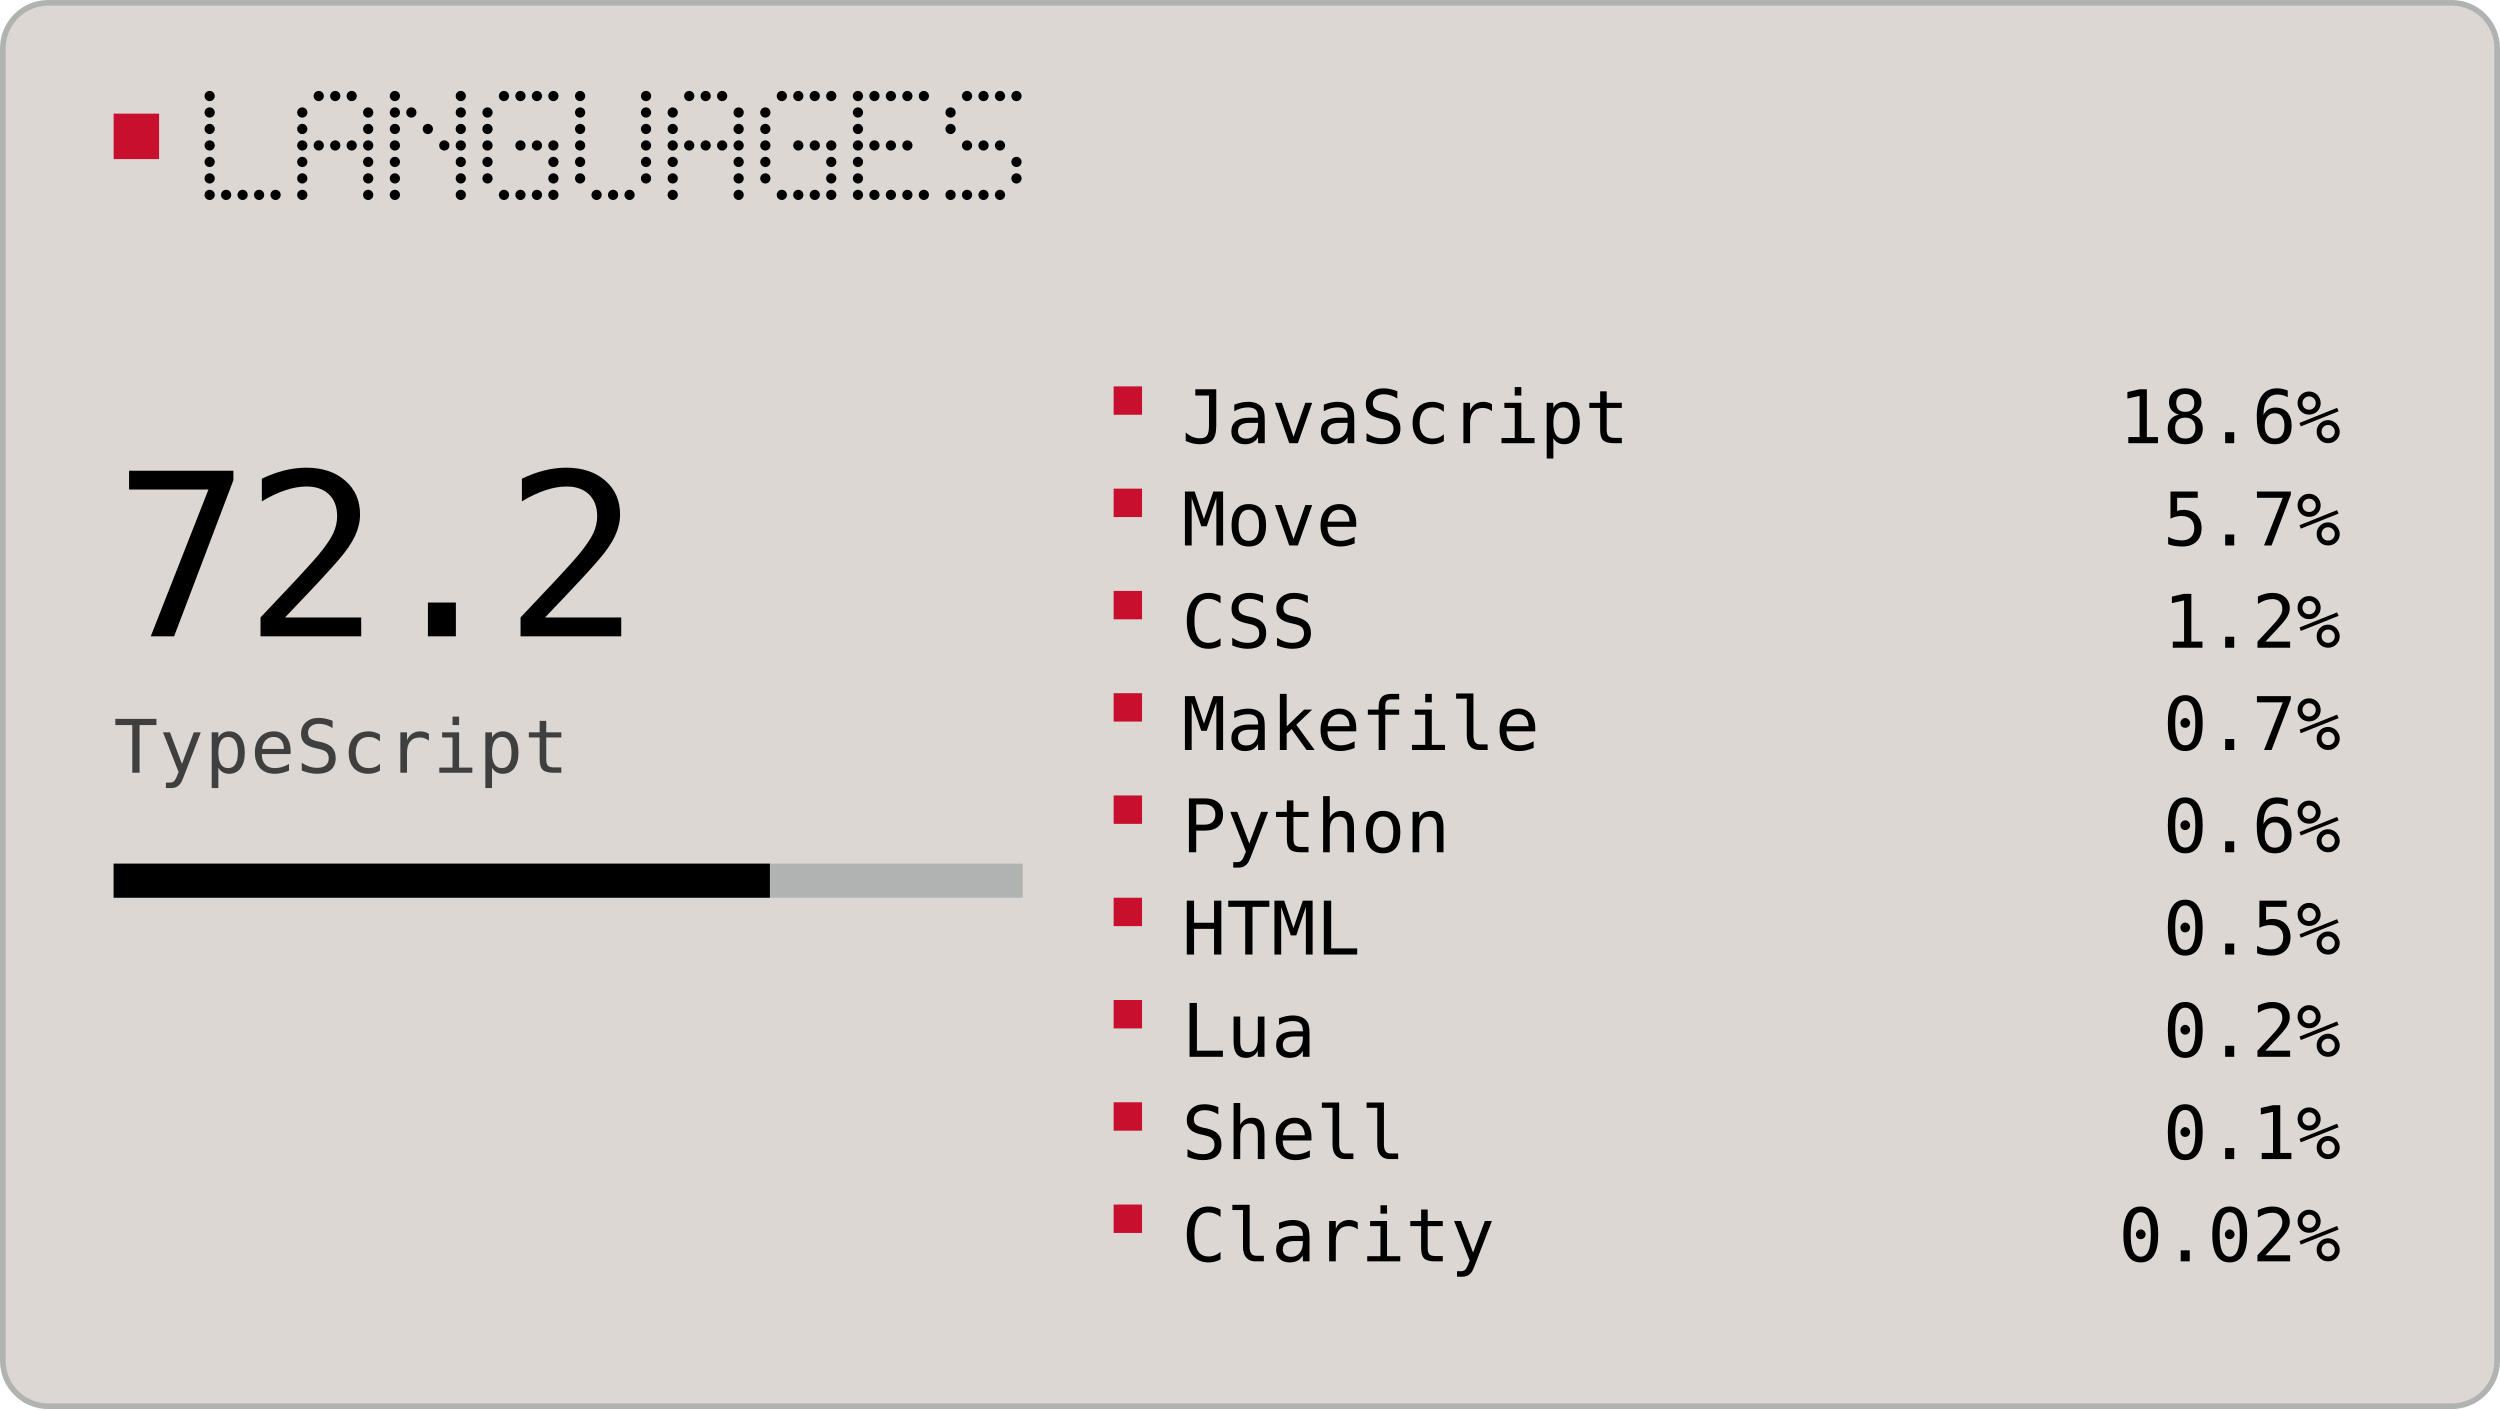
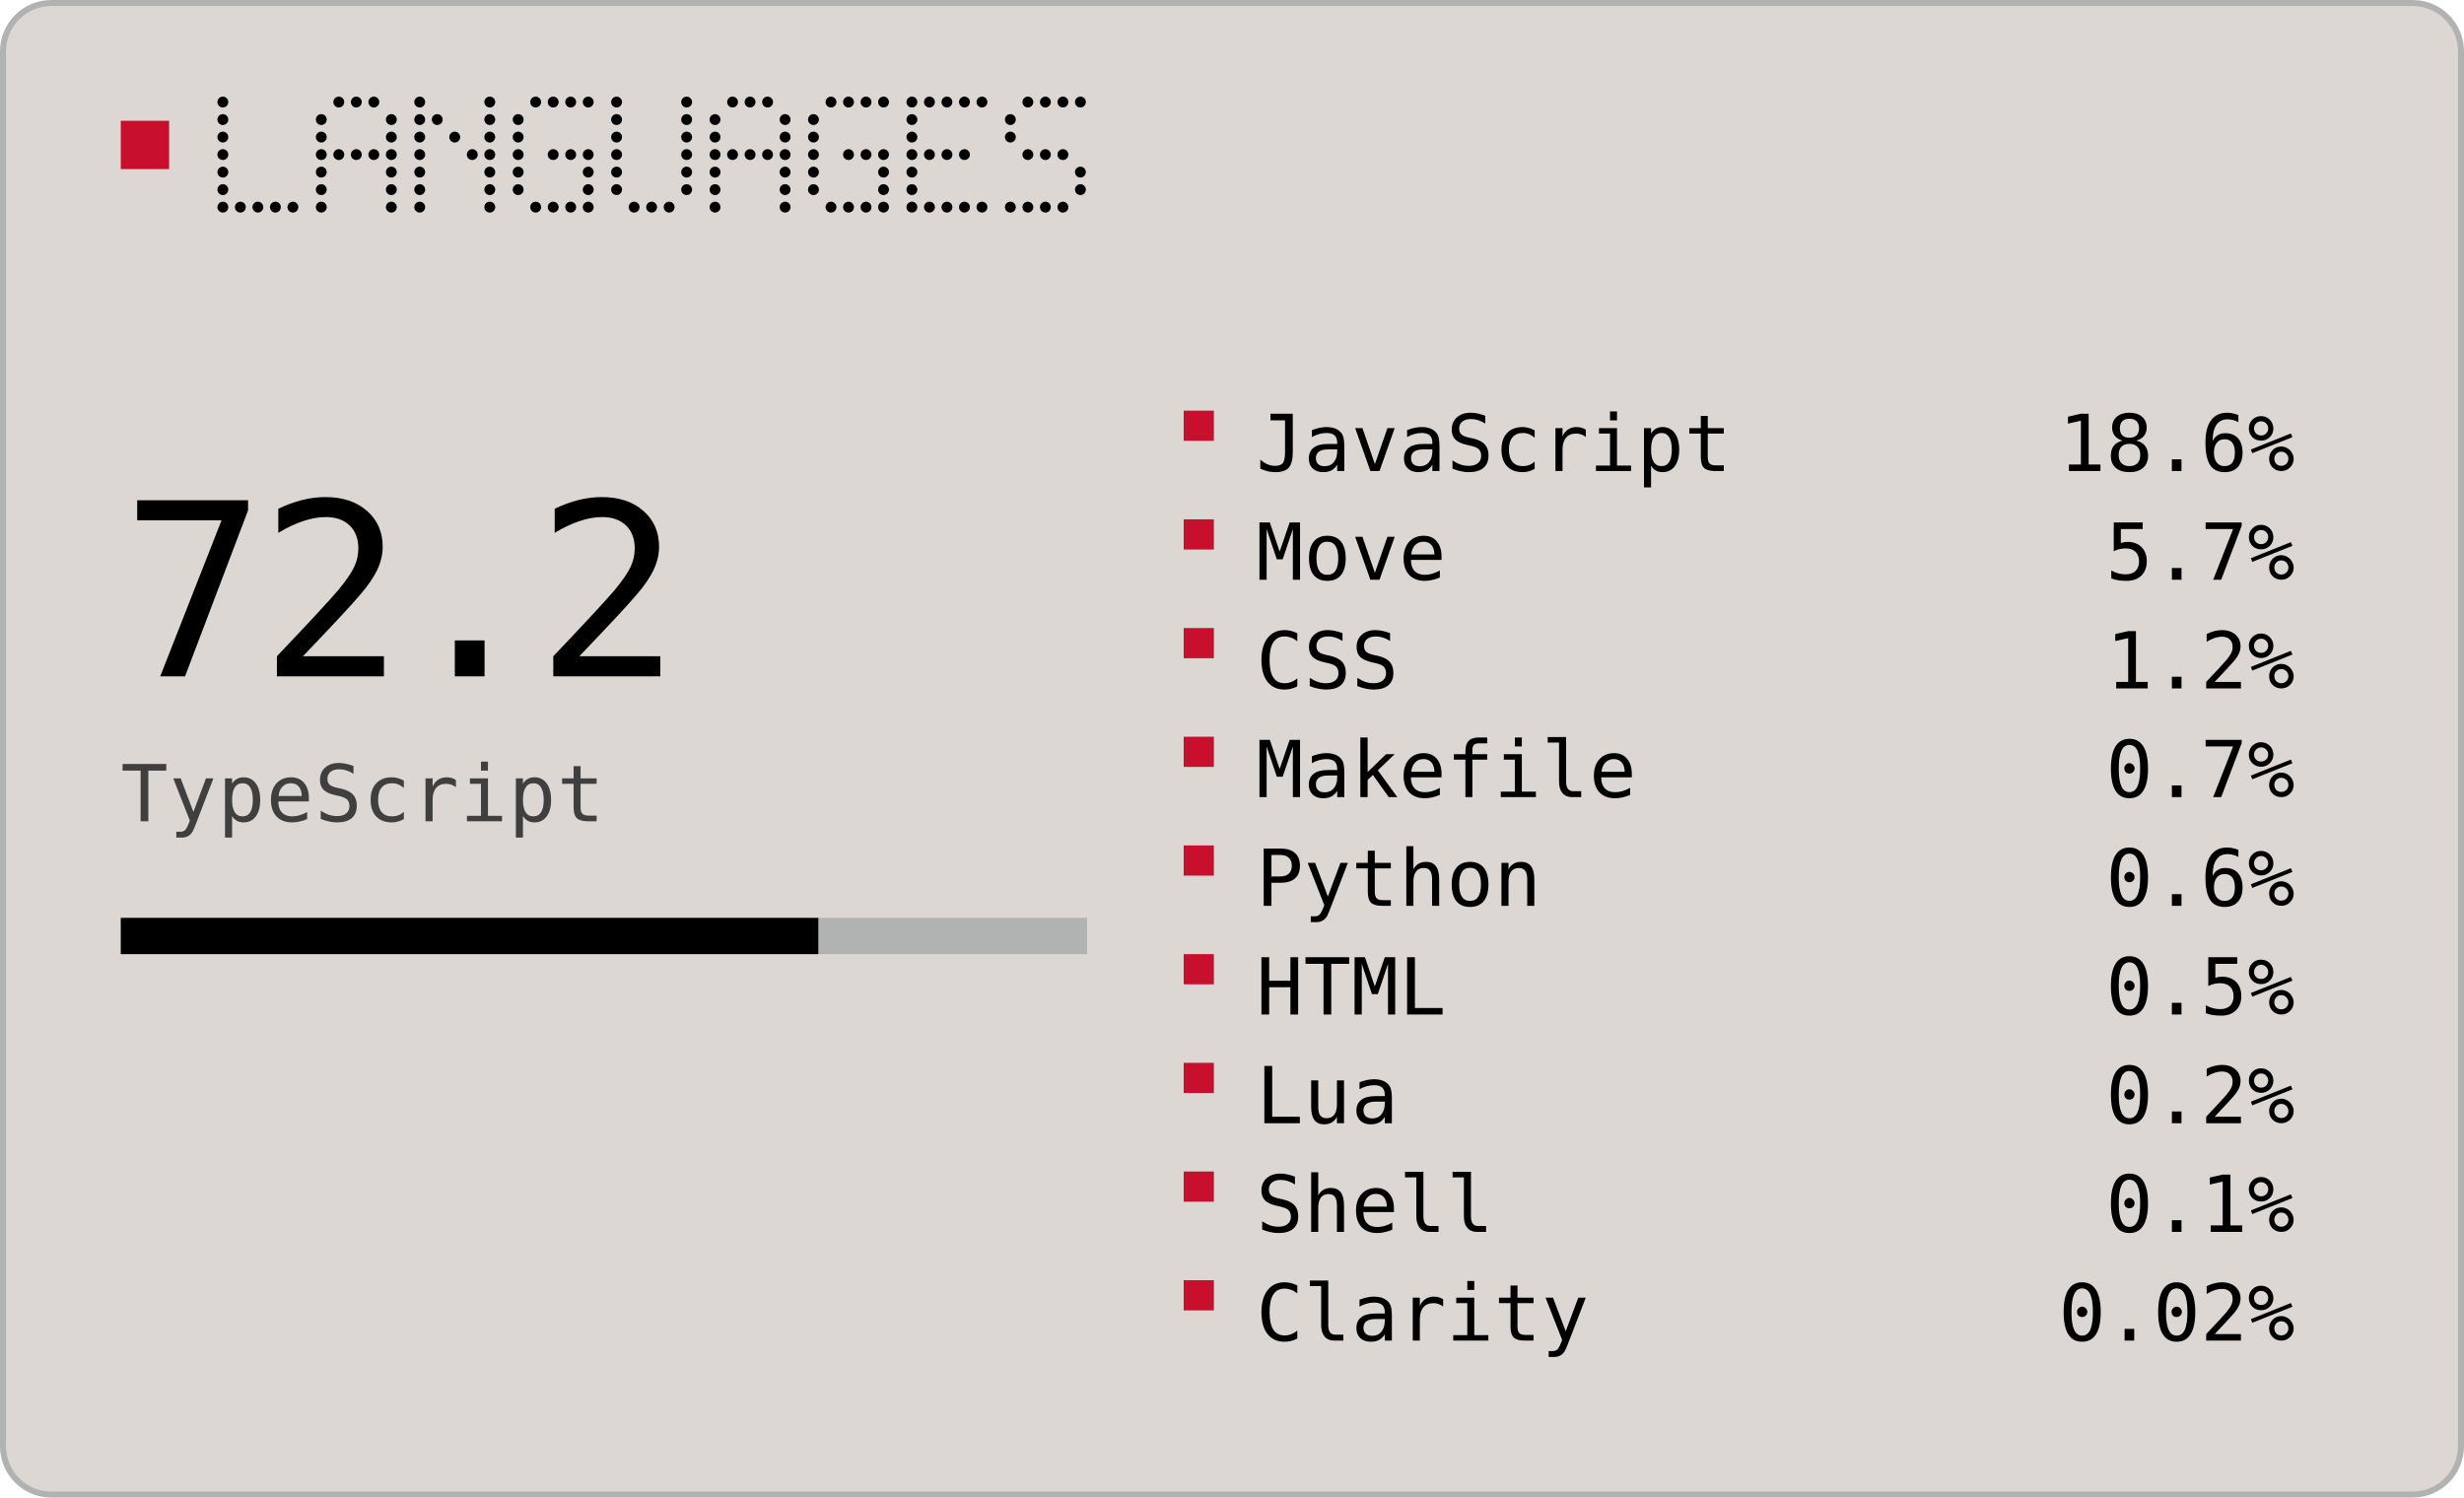
- <svg xmlns="http://www.w3.org/2000/svg" width="440" height="248" viewBox="0 0 440 248" role="img">
-   <rect x="0.5" y="0.5" width="439" height="247" rx="8" fill="#DCD7D2" stroke="#B1B3B3" />
+ <svg xmlns="http://www.w3.org/2000/svg" width="408" height="248" viewBox="0 0 408 248" role="img">
+   <rect x="0.5" y="0.5" width="407" height="247" rx="8" fill="#DCD7D2" stroke="#B1B3B3" />
  <rect x="20" y="20" width="8" height="8" fill="#C8102E" />
  <circle cx="36.9" cy="16.9" r="0.90" fill="#000000" />
  <circle cx="36.9" cy="19.8" r="0.90" fill="#000000" />
  <circle cx="36.9" cy="22.7" r="0.90" fill="#000000" />
  <circle cx="36.9" cy="25.6" r="0.90" fill="#000000" />
  <circle cx="36.9" cy="28.5" r="0.90" fill="#000000" />
  <circle cx="36.9" cy="31.4" r="0.90" fill="#000000" />
  <circle cx="36.9" cy="34.3" r="0.90" fill="#000000" />
  <circle cx="39.8" cy="34.3" r="0.90" fill="#000000" />
  <circle cx="42.7" cy="34.3" r="0.90" fill="#000000" />
  <circle cx="45.6" cy="34.3" r="0.90" fill="#000000" />
  <circle cx="48.5" cy="34.3" r="0.90" fill="#000000" />
  <circle cx="56.1" cy="16.9" r="0.90" fill="#000000" />
  <circle cx="59.0" cy="16.9" r="0.90" fill="#000000" />
  <circle cx="61.9" cy="16.9" r="0.90" fill="#000000" />
  <circle cx="53.2" cy="19.8" r="0.90" fill="#000000" />
  <circle cx="64.8" cy="19.8" r="0.90" fill="#000000" />
  <circle cx="53.2" cy="22.7" r="0.90" fill="#000000" />
  <circle cx="64.8" cy="22.7" r="0.90" fill="#000000" />
  <circle cx="53.2" cy="25.6" r="0.90" fill="#000000" />
  <circle cx="56.1" cy="25.6" r="0.90" fill="#000000" />
  <circle cx="59.0" cy="25.6" r="0.90" fill="#000000" />
  <circle cx="61.9" cy="25.6" r="0.90" fill="#000000" />
  <circle cx="64.8" cy="25.6" r="0.90" fill="#000000" />
  <circle cx="53.2" cy="28.5" r="0.90" fill="#000000" />
  <circle cx="64.8" cy="28.5" r="0.90" fill="#000000" />
  <circle cx="53.2" cy="31.4" r="0.90" fill="#000000" />
  <circle cx="64.8" cy="31.4" r="0.90" fill="#000000" />
  <circle cx="53.2" cy="34.3" r="0.90" fill="#000000" />
  <circle cx="64.8" cy="34.3" r="0.90" fill="#000000" />
  <circle cx="69.5" cy="16.9" r="0.90" fill="#000000" />
  <circle cx="81.1" cy="16.9" r="0.90" fill="#000000" />
  <circle cx="69.5" cy="19.8" r="0.90" fill="#000000" />
  <circle cx="72.4" cy="19.8" r="0.90" fill="#000000" />
  <circle cx="81.1" cy="19.8" r="0.90" fill="#000000" />
  <circle cx="69.5" cy="22.7" r="0.90" fill="#000000" />
  <circle cx="75.3" cy="22.7" r="0.90" fill="#000000" />
  <circle cx="81.1" cy="22.7" r="0.90" fill="#000000" />
  <circle cx="69.5" cy="25.6" r="0.90" fill="#000000" />
  <circle cx="78.2" cy="25.6" r="0.90" fill="#000000" />
  <circle cx="81.1" cy="25.6" r="0.90" fill="#000000" />
  <circle cx="69.5" cy="28.5" r="0.90" fill="#000000" />
  <circle cx="81.1" cy="28.5" r="0.90" fill="#000000" />
  <circle cx="69.5" cy="31.4" r="0.90" fill="#000000" />
  <circle cx="81.1" cy="31.4" r="0.90" fill="#000000" />
  <circle cx="69.5" cy="34.3" r="0.90" fill="#000000" />
  <circle cx="81.1" cy="34.3" r="0.90" fill="#000000" />
  <circle cx="88.7" cy="16.9" r="0.90" fill="#000000" />
  <circle cx="91.6" cy="16.9" r="0.90" fill="#000000" />
  <circle cx="94.5" cy="16.9" r="0.90" fill="#000000" />
  <circle cx="97.4" cy="16.9" r="0.90" fill="#000000" />
  <circle cx="85.8" cy="19.8" r="0.90" fill="#000000" />
  <circle cx="85.8" cy="22.7" r="0.90" fill="#000000" />
  <circle cx="85.8" cy="25.6" r="0.90" fill="#000000" />
  <circle cx="91.6" cy="25.6" r="0.90" fill="#000000" />
  <circle cx="94.5" cy="25.6" r="0.90" fill="#000000" />
  <circle cx="97.4" cy="25.6" r="0.90" fill="#000000" />
  <circle cx="85.8" cy="28.5" r="0.90" fill="#000000" />
  <circle cx="97.4" cy="28.5" r="0.90" fill="#000000" />
  <circle cx="85.8" cy="31.4" r="0.90" fill="#000000" />
  <circle cx="97.4" cy="31.4" r="0.90" fill="#000000" />
  <circle cx="88.7" cy="34.3" r="0.90" fill="#000000" />
  <circle cx="91.6" cy="34.3" r="0.90" fill="#000000" />
  <circle cx="94.5" cy="34.3" r="0.90" fill="#000000" />
  <circle cx="97.4" cy="34.3" r="0.90" fill="#000000" />
  <circle cx="102.1" cy="16.9" r="0.90" fill="#000000" />
  <circle cx="113.7" cy="16.9" r="0.90" fill="#000000" />
  <circle cx="102.1" cy="19.8" r="0.90" fill="#000000" />
  <circle cx="113.7" cy="19.8" r="0.90" fill="#000000" />
  <circle cx="102.1" cy="22.7" r="0.90" fill="#000000" />
  <circle cx="113.7" cy="22.7" r="0.90" fill="#000000" />
  <circle cx="102.1" cy="25.6" r="0.90" fill="#000000" />
  <circle cx="113.7" cy="25.6" r="0.90" fill="#000000" />
  <circle cx="102.1" cy="28.5" r="0.90" fill="#000000" />
  <circle cx="113.7" cy="28.5" r="0.90" fill="#000000" />
  <circle cx="102.1" cy="31.4" r="0.90" fill="#000000" />
  <circle cx="113.7" cy="31.4" r="0.90" fill="#000000" />
  <circle cx="105.0" cy="34.3" r="0.90" fill="#000000" />
  <circle cx="107.9" cy="34.3" r="0.90" fill="#000000" />
  <circle cx="110.8" cy="34.3" r="0.90" fill="#000000" />
  <circle cx="121.3" cy="16.9" r="0.90" fill="#000000" />
  <circle cx="124.2" cy="16.9" r="0.90" fill="#000000" />
  <circle cx="127.1" cy="16.9" r="0.90" fill="#000000" />
  <circle cx="118.4" cy="19.8" r="0.90" fill="#000000" />
  <circle cx="130.0" cy="19.8" r="0.90" fill="#000000" />
  <circle cx="118.4" cy="22.7" r="0.90" fill="#000000" />
  <circle cx="130.0" cy="22.7" r="0.90" fill="#000000" />
  <circle cx="118.4" cy="25.6" r="0.90" fill="#000000" />
  <circle cx="121.3" cy="25.6" r="0.90" fill="#000000" />
  <circle cx="124.2" cy="25.6" r="0.90" fill="#000000" />
  <circle cx="127.1" cy="25.6" r="0.90" fill="#000000" />
  <circle cx="130.0" cy="25.6" r="0.90" fill="#000000" />
  <circle cx="118.4" cy="28.5" r="0.90" fill="#000000" />
  <circle cx="130.0" cy="28.5" r="0.90" fill="#000000" />
  <circle cx="118.4" cy="31.4" r="0.90" fill="#000000" />
  <circle cx="130.0" cy="31.4" r="0.90" fill="#000000" />
  <circle cx="118.4" cy="34.3" r="0.90" fill="#000000" />
  <circle cx="130.0" cy="34.3" r="0.90" fill="#000000" />
  <circle cx="137.6" cy="16.9" r="0.90" fill="#000000" />
  <circle cx="140.5" cy="16.9" r="0.90" fill="#000000" />
  <circle cx="143.4" cy="16.9" r="0.90" fill="#000000" />
  <circle cx="146.3" cy="16.9" r="0.90" fill="#000000" />
  <circle cx="134.7" cy="19.8" r="0.90" fill="#000000" />
  <circle cx="134.7" cy="22.7" r="0.90" fill="#000000" />
  <circle cx="134.7" cy="25.6" r="0.90" fill="#000000" />
  <circle cx="140.5" cy="25.6" r="0.90" fill="#000000" />
  <circle cx="143.4" cy="25.6" r="0.90" fill="#000000" />
  <circle cx="146.3" cy="25.6" r="0.90" fill="#000000" />
  <circle cx="134.7" cy="28.5" r="0.90" fill="#000000" />
  <circle cx="146.3" cy="28.5" r="0.90" fill="#000000" />
  <circle cx="134.7" cy="31.4" r="0.90" fill="#000000" />
  <circle cx="146.3" cy="31.4" r="0.90" fill="#000000" />
  <circle cx="137.6" cy="34.3" r="0.90" fill="#000000" />
  <circle cx="140.5" cy="34.3" r="0.90" fill="#000000" />
  <circle cx="143.4" cy="34.3" r="0.90" fill="#000000" />
  <circle cx="146.3" cy="34.3" r="0.90" fill="#000000" />
  <circle cx="151.0" cy="16.9" r="0.90" fill="#000000" />
  <circle cx="153.9" cy="16.9" r="0.90" fill="#000000" />
  <circle cx="156.8" cy="16.9" r="0.90" fill="#000000" />
  <circle cx="159.7" cy="16.9" r="0.90" fill="#000000" />
  <circle cx="162.6" cy="16.9" r="0.90" fill="#000000" />
  <circle cx="151.0" cy="19.8" r="0.90" fill="#000000" />
  <circle cx="151.0" cy="22.7" r="0.90" fill="#000000" />
  <circle cx="151.0" cy="25.6" r="0.90" fill="#000000" />
  <circle cx="153.9" cy="25.6" r="0.90" fill="#000000" />
  <circle cx="156.8" cy="25.6" r="0.90" fill="#000000" />
  <circle cx="159.7" cy="25.6" r="0.90" fill="#000000" />
  <circle cx="151.0" cy="28.5" r="0.90" fill="#000000" />
  <circle cx="151.0" cy="31.4" r="0.90" fill="#000000" />
  <circle cx="151.0" cy="34.3" r="0.90" fill="#000000" />
  <circle cx="153.9" cy="34.3" r="0.90" fill="#000000" />
  <circle cx="156.8" cy="34.3" r="0.90" fill="#000000" />
  <circle cx="159.7" cy="34.3" r="0.90" fill="#000000" />
  <circle cx="162.6" cy="34.3" r="0.90" fill="#000000" />
  <circle cx="170.2" cy="16.9" r="0.90" fill="#000000" />
  <circle cx="173.1" cy="16.9" r="0.90" fill="#000000" />
  <circle cx="176.0" cy="16.9" r="0.90" fill="#000000" />
  <circle cx="178.9" cy="16.9" r="0.90" fill="#000000" />
  <circle cx="167.3" cy="19.8" r="0.90" fill="#000000" />
  <circle cx="167.3" cy="22.7" r="0.90" fill="#000000" />
  <circle cx="170.2" cy="25.6" r="0.90" fill="#000000" />
  <circle cx="173.1" cy="25.6" r="0.90" fill="#000000" />
  <circle cx="176.0" cy="25.6" r="0.90" fill="#000000" />
  <circle cx="178.9" cy="28.5" r="0.90" fill="#000000" />
  <circle cx="178.9" cy="31.4" r="0.90" fill="#000000" />
  <circle cx="167.3" cy="34.3" r="0.90" fill="#000000" />
  <circle cx="170.2" cy="34.3" r="0.90" fill="#000000" />
  <circle cx="173.1" cy="34.3" r="0.90" fill="#000000" />
  <circle cx="176.0" cy="34.3" r="0.90" fill="#000000" />
  <text x="20" y="112" fill="#000000" text-anchor="start" font-family="ui-monospace, Geist Mono, monospace" font-size="40" letter-spacing="-1.2" dominant-baseline="auto">72.2</text>
  <text x="20" y="136" fill="#3F3F3F" text-anchor="start" font-family="ui-monospace, Geist Mono, monospace" font-size="13" letter-spacing="0.2" dominant-baseline="auto">TypeScript</text>
  <rect x="20.0" y="152.0" width="160.0" height="6" fill="#B1B3B3" />
  <rect x="20.0" y="152.0" width="115.5" height="6" fill="#000000" />
  <rect x="196.0" y="68" width="5" height="5" fill="#C8102E" />
  <text x="208.0" y="78" fill="#000000" text-anchor="start" font-family="ui-monospace, Geist Mono, monospace" font-size="13" letter-spacing="0.05" dominant-baseline="auto">JavaScript</text>
-   <text x="412.0" y="78" fill="#000000" text-anchor="end" font-family="ui-monospace, Geist Mono, monospace" font-size="13" letter-spacing="0" dominant-baseline="auto">18.6%</text>
+   <text x="380.0" y="78" fill="#000000" text-anchor="end" font-family="ui-monospace, Geist Mono, monospace" font-size="13" letter-spacing="0" dominant-baseline="auto">18.6%</text>
  <rect x="196.0" y="86" width="5" height="5" fill="#C8102E" />
  <text x="208.0" y="96" fill="#000000" text-anchor="start" font-family="ui-monospace, Geist Mono, monospace" font-size="13" letter-spacing="0.05" dominant-baseline="auto">Move</text>
-   <text x="412.0" y="96" fill="#000000" text-anchor="end" font-family="ui-monospace, Geist Mono, monospace" font-size="13" letter-spacing="0" dominant-baseline="auto">5.7%</text>
+   <text x="380.0" y="96" fill="#000000" text-anchor="end" font-family="ui-monospace, Geist Mono, monospace" font-size="13" letter-spacing="0" dominant-baseline="auto">5.7%</text>
  <rect x="196.0" y="104" width="5" height="5" fill="#C8102E" />
  <text x="208.0" y="114" fill="#000000" text-anchor="start" font-family="ui-monospace, Geist Mono, monospace" font-size="13" letter-spacing="0.05" dominant-baseline="auto">CSS</text>
-   <text x="412.0" y="114" fill="#000000" text-anchor="end" font-family="ui-monospace, Geist Mono, monospace" font-size="13" letter-spacing="0" dominant-baseline="auto">1.2%</text>
+   <text x="380.0" y="114" fill="#000000" text-anchor="end" font-family="ui-monospace, Geist Mono, monospace" font-size="13" letter-spacing="0" dominant-baseline="auto">1.2%</text>
  <rect x="196.0" y="122" width="5" height="5" fill="#C8102E" />
  <text x="208.0" y="132" fill="#000000" text-anchor="start" font-family="ui-monospace, Geist Mono, monospace" font-size="13" letter-spacing="0.05" dominant-baseline="auto">Makefile</text>
-   <text x="412.0" y="132" fill="#000000" text-anchor="end" font-family="ui-monospace, Geist Mono, monospace" font-size="13" letter-spacing="0" dominant-baseline="auto">0.7%</text>
+   <text x="380.0" y="132" fill="#000000" text-anchor="end" font-family="ui-monospace, Geist Mono, monospace" font-size="13" letter-spacing="0" dominant-baseline="auto">0.7%</text>
  <rect x="196.0" y="140" width="5" height="5" fill="#C8102E" />
  <text x="208.0" y="150" fill="#000000" text-anchor="start" font-family="ui-monospace, Geist Mono, monospace" font-size="13" letter-spacing="0.05" dominant-baseline="auto">Python</text>
-   <text x="412.0" y="150" fill="#000000" text-anchor="end" font-family="ui-monospace, Geist Mono, monospace" font-size="13" letter-spacing="0" dominant-baseline="auto">0.6%</text>
+   <text x="380.0" y="150" fill="#000000" text-anchor="end" font-family="ui-monospace, Geist Mono, monospace" font-size="13" letter-spacing="0" dominant-baseline="auto">0.6%</text>
  <rect x="196.0" y="158" width="5" height="5" fill="#C8102E" />
  <text x="208.0" y="168" fill="#000000" text-anchor="start" font-family="ui-monospace, Geist Mono, monospace" font-size="13" letter-spacing="0.05" dominant-baseline="auto">HTML</text>
-   <text x="412.0" y="168" fill="#000000" text-anchor="end" font-family="ui-monospace, Geist Mono, monospace" font-size="13" letter-spacing="0" dominant-baseline="auto">0.5%</text>
+   <text x="380.0" y="168" fill="#000000" text-anchor="end" font-family="ui-monospace, Geist Mono, monospace" font-size="13" letter-spacing="0" dominant-baseline="auto">0.5%</text>
  <rect x="196.0" y="176" width="5" height="5" fill="#C8102E" />
  <text x="208.0" y="186" fill="#000000" text-anchor="start" font-family="ui-monospace, Geist Mono, monospace" font-size="13" letter-spacing="0.05" dominant-baseline="auto">Lua</text>
-   <text x="412.0" y="186" fill="#000000" text-anchor="end" font-family="ui-monospace, Geist Mono, monospace" font-size="13" letter-spacing="0" dominant-baseline="auto">0.2%</text>
+   <text x="380.0" y="186" fill="#000000" text-anchor="end" font-family="ui-monospace, Geist Mono, monospace" font-size="13" letter-spacing="0" dominant-baseline="auto">0.2%</text>
  <rect x="196.0" y="194" width="5" height="5" fill="#C8102E" />
  <text x="208.0" y="204" fill="#000000" text-anchor="start" font-family="ui-monospace, Geist Mono, monospace" font-size="13" letter-spacing="0.05" dominant-baseline="auto">Shell</text>
-   <text x="412.0" y="204" fill="#000000" text-anchor="end" font-family="ui-monospace, Geist Mono, monospace" font-size="13" letter-spacing="0" dominant-baseline="auto">0.1%</text>
+   <text x="380.0" y="204" fill="#000000" text-anchor="end" font-family="ui-monospace, Geist Mono, monospace" font-size="13" letter-spacing="0" dominant-baseline="auto">0.1%</text>
  <rect x="196.0" y="212" width="5" height="5" fill="#C8102E" />
  <text x="208.0" y="222" fill="#000000" text-anchor="start" font-family="ui-monospace, Geist Mono, monospace" font-size="13" letter-spacing="0.05" dominant-baseline="auto">Clarity</text>
-   <text x="412.0" y="222" fill="#000000" text-anchor="end" font-family="ui-monospace, Geist Mono, monospace" font-size="13" letter-spacing="0" dominant-baseline="auto">0.02%</text>
+   <text x="380.0" y="222" fill="#000000" text-anchor="end" font-family="ui-monospace, Geist Mono, monospace" font-size="13" letter-spacing="0" dominant-baseline="auto">0.02%</text>
</svg>
